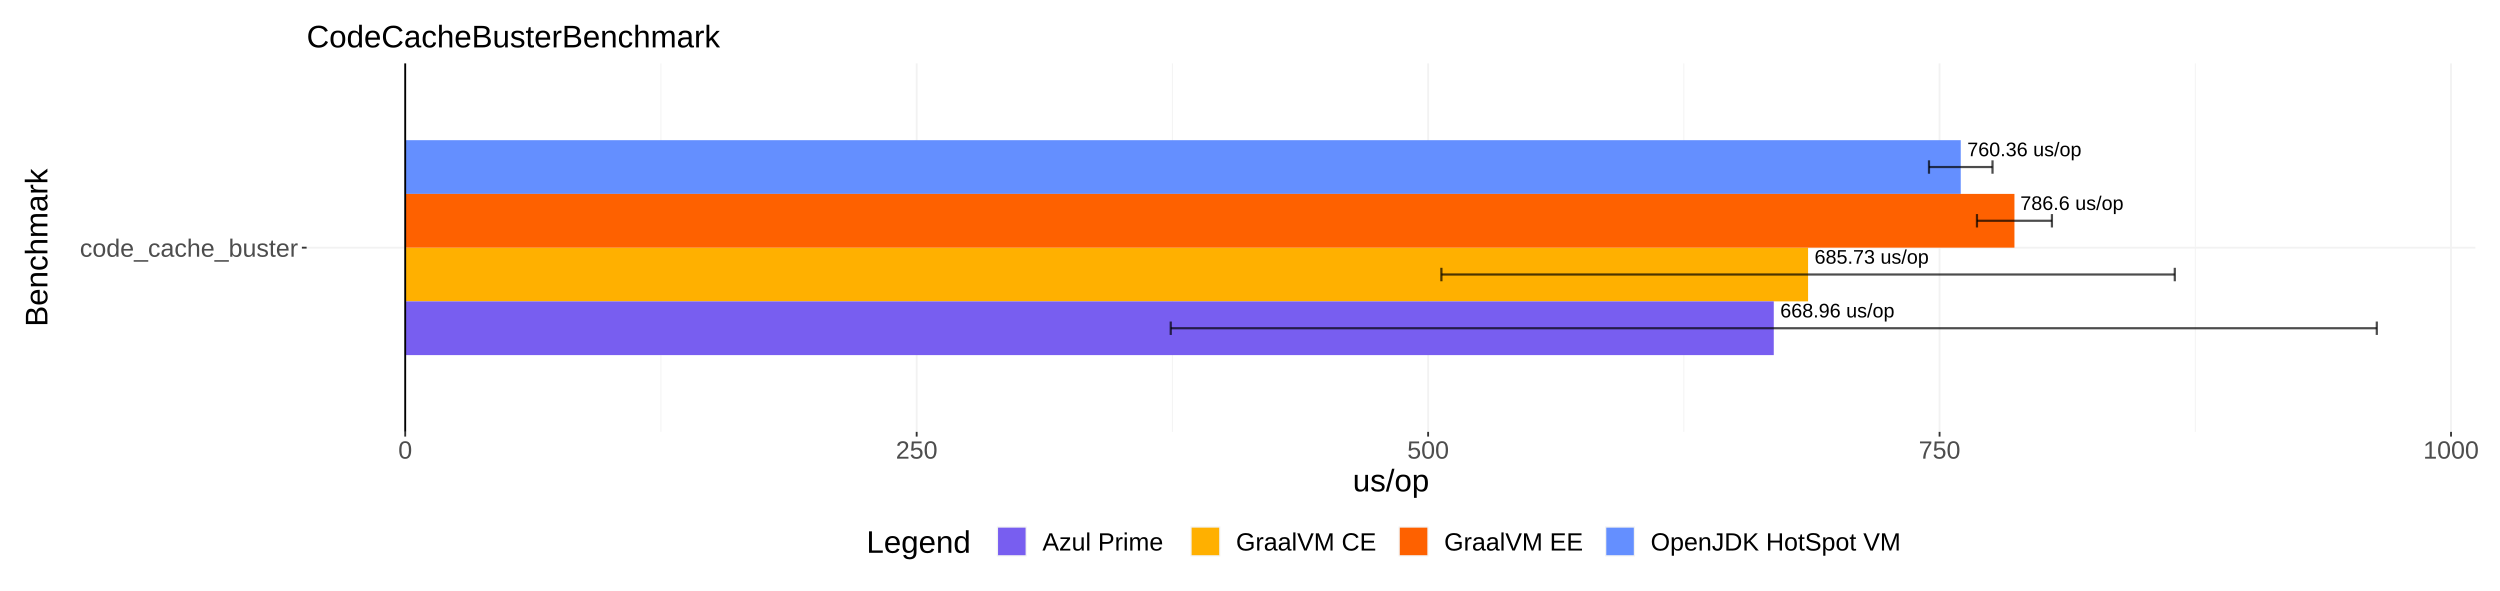
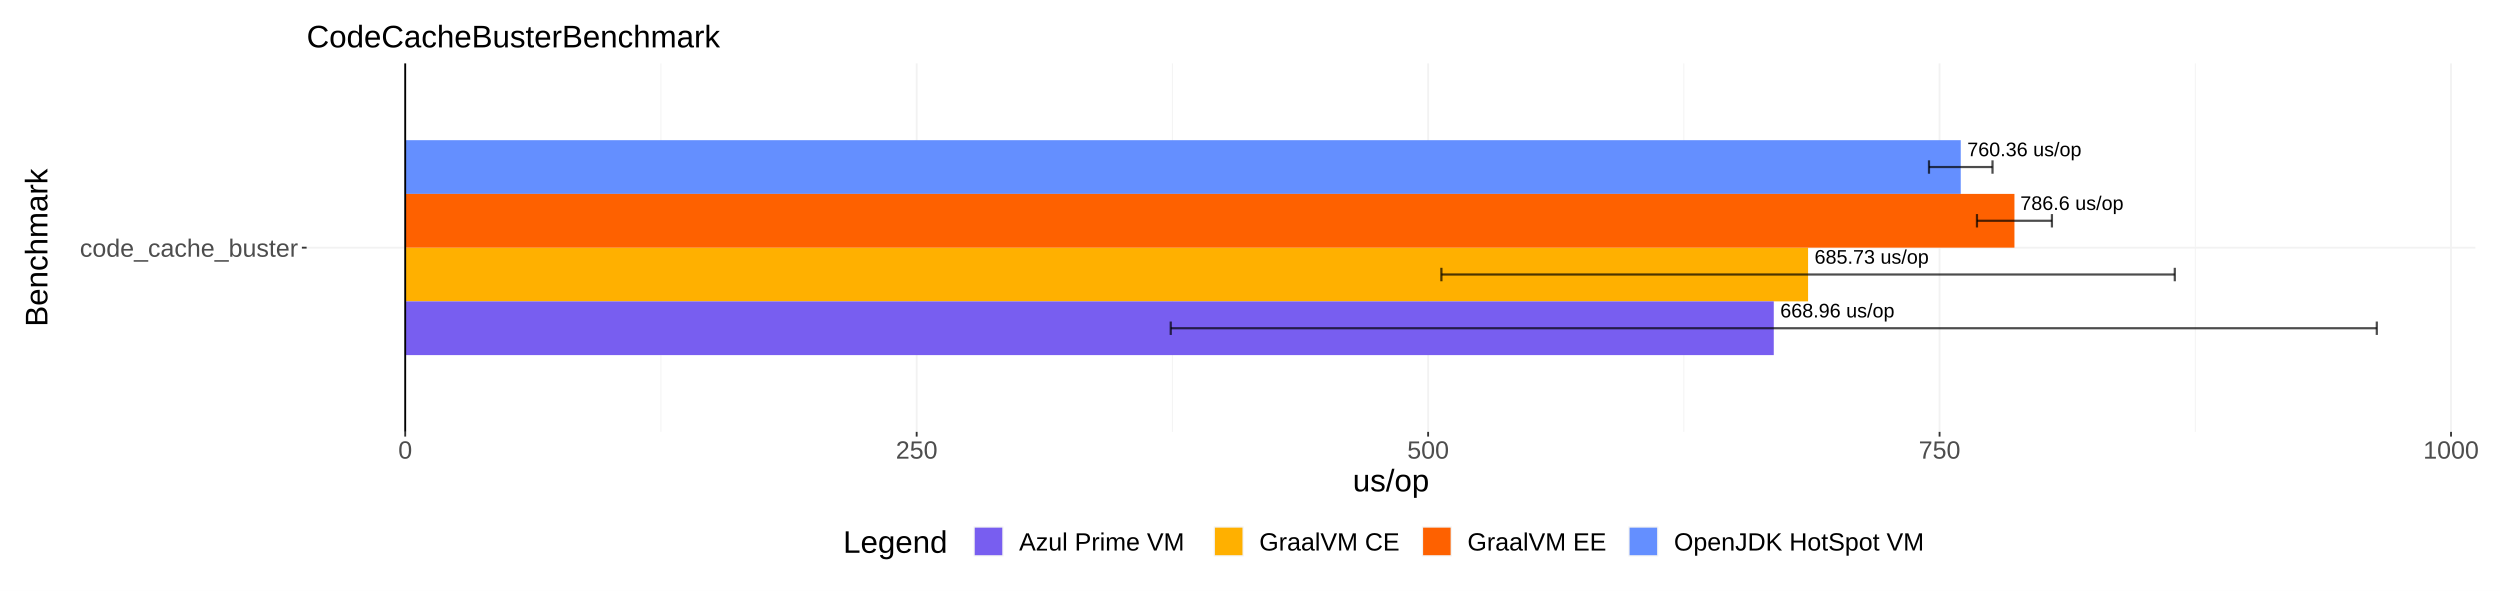
<svg xmlns="http://www.w3.org/2000/svg" class="svglite" width="1440.00pt" height="340.16pt" viewBox="0 0 1440.00 340.16">
  <defs>
    <style type="text/css">
    .svglite line, .svglite polyline, .svglite polygon, .svglite path, .svglite rect, .svglite circle {
      fill: none;
      stroke: #000000;
      stroke-linecap: round;
      stroke-linejoin: round;
      stroke-miterlimit: 10.00;
    }
    .svglite text {
      white-space: pre;
    }
  </style>
  </defs>
  <rect width="100%" height="100%" style="stroke: none; fill: #FFFFFF;" />
  <defs>
    <clipPath id="cpMC4wMHwxNDQwLjAwfDAuMDB8MzQwLjE2">
      <rect x="0.00" y="0.00" width="1440.00" height="340.16" />
    </clipPath>
  </defs>
  <g clip-path="url(#cpMC4wMHwxNDQwLjAwfDAuMDB8MzQwLjE2)">
    <rect x="-0" y="-0" width="1440.00" height="340.16" style="stroke-width: 1.07; stroke: #FFFFFF; fill: #FFFFFF;" />
    <rect x="176.62" y="36.52" width="1249.20" height="212.24" style="stroke-width: 1.07; stroke: none;" />
    <polyline points="380.70,248.76 380.70,36.52 " style="stroke-width: 0.53; stroke: #F2F2F2; stroke-linecap: butt;" />
    <polyline points="675.30,248.76 675.30,36.52 " style="stroke-width: 0.53; stroke: #F2F2F2; stroke-linecap: butt;" />
    <polyline points="969.89,248.76 969.89,36.52 " style="stroke-width: 0.53; stroke: #F2F2F2; stroke-linecap: butt;" />
    <polyline points="1264.49,248.76 1264.49,36.52 " style="stroke-width: 0.53; stroke: #F2F2F2; stroke-linecap: butt;" />
    <polyline points="176.62,142.64 1425.83,142.64 " style="stroke-width: 1.07; stroke: #F2F2F2; stroke-linecap: butt;" />
    <polyline points="233.40,248.76 233.40,36.52 " style="stroke-width: 1.07; stroke: #F2F2F2; stroke-linecap: butt;" />
    <polyline points="528.00,248.76 528.00,36.52 " style="stroke-width: 1.07; stroke: #F2F2F2; stroke-linecap: butt;" />
    <polyline points="822.60,248.76 822.60,36.52 " style="stroke-width: 1.07; stroke: #F2F2F2; stroke-linecap: butt;" />
    <polyline points="1117.19,248.76 1117.19,36.52 " style="stroke-width: 1.07; stroke: #F2F2F2; stroke-linecap: butt;" />
    <polyline points="1411.79,248.76 1411.79,36.52 " style="stroke-width: 1.07; stroke: #F2F2F2; stroke-linecap: butt;" />
    <rect x="233.40" y="80.74" width="895.99" height="30.95" style="stroke-width: 1.07; stroke: none; stroke-linecap: butt; stroke-linejoin: miter; fill: #648FFF;" />
    <rect x="233.40" y="142.64" width="808.05" height="30.95" style="stroke-width: 1.07; stroke: none; stroke-linecap: butt; stroke-linejoin: miter; fill: #FFB000;" />
    <rect x="233.40" y="111.69" width="926.92" height="30.95" style="stroke-width: 1.07; stroke: none; stroke-linecap: butt; stroke-linejoin: miter; fill: #FE6100;" />
    <rect x="233.40" y="173.59" width="788.29" height="30.95" style="stroke-width: 1.07; stroke: none; stroke-linecap: butt; stroke-linejoin: miter; fill: #785EF0;" />
    <text x="1133.13" y="89.99" style="font-size: 11.38px; font-family: &quot;Liberation Sans&quot;;" textLength="74.56px" lengthAdjust="spacingAndGlyphs">760.36 us/op</text>
    <text x="1045.18" y="151.90" style="font-size: 11.38px; font-family: &quot;Liberation Sans&quot;;" textLength="74.56px" lengthAdjust="spacingAndGlyphs">685.73 us/op</text>
    <text x="1163.69" y="120.94" style="font-size: 11.38px; font-family: &quot;Liberation Sans&quot;;" textLength="67.32px" lengthAdjust="spacingAndGlyphs">786.6 us/op</text>
    <text x="1025.42" y="182.85" style="font-size: 11.38px; font-family: &quot;Liberation Sans&quot;;" textLength="74.56px" lengthAdjust="spacingAndGlyphs">668.96 us/op</text>
    <polyline points="1147.69,100.08 1147.69,92.35 " style="stroke-width: 1.28; stroke: #000000; stroke-opacity: 0.70; stroke-linecap: butt;" />
    <polyline points="1147.69,96.21 1111.10,96.21 " style="stroke-width: 1.28; stroke: #000000; stroke-opacity: 0.70; stroke-linecap: butt;" />
    <polyline points="1111.10,100.08 1111.10,92.35 " style="stroke-width: 1.28; stroke: #000000; stroke-opacity: 0.70; stroke-linecap: butt;" />
    <polyline points="1252.68,161.99 1252.68,154.25 " style="stroke-width: 1.28; stroke: #000000; stroke-opacity: 0.70; stroke-linecap: butt;" />
    <polyline points="1252.68,158.12 830.24,158.12 " style="stroke-width: 1.28; stroke: #000000; stroke-opacity: 0.70; stroke-linecap: butt;" />
    <polyline points="830.24,161.99 830.24,154.25 " style="stroke-width: 1.28; stroke: #000000; stroke-opacity: 0.70; stroke-linecap: butt;" />
    <polyline points="1181.91,131.03 1181.91,123.30 " style="stroke-width: 1.28; stroke: #000000; stroke-opacity: 0.70; stroke-linecap: butt;" />
    <polyline points="1181.91,127.17 1138.73,127.17 " style="stroke-width: 1.28; stroke: #000000; stroke-opacity: 0.70; stroke-linecap: butt;" />
    <polyline points="1138.73,131.03 1138.73,123.30 " style="stroke-width: 1.28; stroke: #000000; stroke-opacity: 0.70; stroke-linecap: butt;" />
    <polyline points="1369.04,192.94 1369.04,185.20 " style="stroke-width: 1.28; stroke: #000000; stroke-opacity: 0.70; stroke-linecap: butt;" />
    <polyline points="1369.04,189.07 674.35,189.07 " style="stroke-width: 1.28; stroke: #000000; stroke-opacity: 0.70; stroke-linecap: butt;" />
    <polyline points="674.35,192.94 674.35,185.20 " style="stroke-width: 1.28; stroke: #000000; stroke-opacity: 0.70; stroke-linecap: butt;" />
    <line x1="233.40" y1="248.76" x2="233.40" y2="36.52" style="stroke-width: 1.07; stroke-linecap: butt;" />
    <text x="171.69" y="147.89" text-anchor="end" style="font-size: 14.40px;fill: #4D4D4D; font-family: &quot;Liberation Sans&quot;;" textLength="137.91px" lengthAdjust="spacingAndGlyphs">code_cache_buster</text>
    <polyline points="173.88,142.64 176.62,142.64 " style="stroke-width: 1.07; stroke: #333333; stroke-linecap: butt;" />
    <polyline points="233.40,251.50 233.40,248.76 " style="stroke-width: 1.07; stroke: #333333; stroke-linecap: butt;" />
    <polyline points="528.00,251.50 528.00,248.76 " style="stroke-width: 1.07; stroke: #333333; stroke-linecap: butt;" />
    <polyline points="822.60,251.50 822.60,248.76 " style="stroke-width: 1.07; stroke: #333333; stroke-linecap: butt;" />
    <polyline points="1117.19,251.50 1117.19,248.76 " style="stroke-width: 1.07; stroke: #333333; stroke-linecap: butt;" />
    <polyline points="1411.79,251.50 1411.79,248.76 " style="stroke-width: 1.07; stroke: #333333; stroke-linecap: butt;" />
    <text x="233.40" y="264.18" text-anchor="middle" style="font-size: 14.40px;fill: #4D4D4D; font-family: &quot;Liberation Sans&quot;;" textLength="9.16px" lengthAdjust="spacingAndGlyphs">0</text>
    <text x="528.00" y="264.18" text-anchor="middle" style="font-size: 14.40px;fill: #4D4D4D; font-family: &quot;Liberation Sans&quot;;" textLength="27.48px" lengthAdjust="spacingAndGlyphs">250</text>
    <text x="822.60" y="264.18" text-anchor="middle" style="font-size: 14.40px;fill: #4D4D4D; font-family: &quot;Liberation Sans&quot;;" textLength="27.48px" lengthAdjust="spacingAndGlyphs">500</text>
    <text x="1117.19" y="264.18" text-anchor="middle" style="font-size: 14.40px;fill: #4D4D4D; font-family: &quot;Liberation Sans&quot;;" textLength="27.48px" lengthAdjust="spacingAndGlyphs">750</text>
    <text x="1411.79" y="264.18" text-anchor="middle" style="font-size: 14.40px;fill: #4D4D4D; font-family: &quot;Liberation Sans&quot;;" textLength="36.63px" lengthAdjust="spacingAndGlyphs">1000</text>
    <text x="801.22" y="283.04" text-anchor="middle" style="font-size: 18.00px; font-family: &quot;Liberation Sans&quot;;" textLength="49.28px" lengthAdjust="spacingAndGlyphs">us/op</text>
    <text transform="translate(27.30,142.64) rotate(-90)" text-anchor="middle" style="font-size: 18.00px; font-family: &quot;Liberation Sans&quot;;" textLength="102.52px" lengthAdjust="spacingAndGlyphs">Benchmark</text>
-     <rect x="493.60" y="297.75" width="615.25" height="28.24" style="stroke-width: 1.07; stroke: none; fill: #FFFFFF;" />
-     <text x="499.08" y="318.43" style="font-size: 18.00px; font-family: &quot;Liberation Sans&quot;;" textLength="66.12px" lengthAdjust="spacingAndGlyphs">Legend</text>
-     <rect x="574.16" y="303.22" width="17.28" height="17.28" style="stroke-width: 1.07; stroke: none; fill: #F2F2F2;" />
-     <rect x="574.87" y="303.93" width="15.86" height="15.86" style="stroke-width: 1.07; stroke: none; stroke-linecap: butt; stroke-linejoin: miter; fill: #785EF0;" />
-     <rect x="685.67" y="303.22" width="17.28" height="17.28" style="stroke-width: 1.07; stroke: none; fill: #F2F2F2;" />
-     <rect x="686.38" y="303.93" width="15.86" height="15.86" style="stroke-width: 1.07; stroke: none; stroke-linecap: butt; stroke-linejoin: miter; fill: #FFB000;" />
-     <rect x="805.57" y="303.22" width="17.28" height="17.28" style="stroke-width: 1.07; stroke: none; fill: #F2F2F2;" />
-     <rect x="806.28" y="303.93" width="15.86" height="15.86" style="stroke-width: 1.07; stroke: none; stroke-linecap: butt; stroke-linejoin: miter; fill: #FE6100;" />
-     <rect x="924.51" y="303.22" width="17.28" height="17.28" style="stroke-width: 1.07; stroke: none; fill: #F2F2F2;" />
-     <rect x="925.22" y="303.93" width="15.86" height="15.86" style="stroke-width: 1.07; stroke: none; stroke-linecap: butt; stroke-linejoin: miter; fill: #648FFF;" />
-     <text x="600.41" y="317.11" style="font-size: 14.40px; font-family: &quot;Liberation Sans&quot;;" textLength="76.30px" lengthAdjust="spacingAndGlyphs">Azul Prime</text>
-     <text x="711.92" y="317.11" style="font-size: 14.40px; font-family: &quot;Liberation Sans&quot;;" textLength="84.69px" lengthAdjust="spacingAndGlyphs">GraalVM CE</text>
-     <text x="831.82" y="317.11" style="font-size: 14.40px; font-family: &quot;Liberation Sans&quot;;" textLength="83.73px" lengthAdjust="spacingAndGlyphs">GraalVM EE</text>
-     <text x="950.76" y="317.11" style="font-size: 14.40px; font-family: &quot;Liberation Sans&quot;;" textLength="152.61px" lengthAdjust="spacingAndGlyphs">OpenJDK HotSpot VM</text>
+     <rect x="480.18" y="297.75" width="642.09" height="28.24" style="stroke-width: 1.07; stroke: none; fill: #FFFFFF;" />
+     <text x="485.66" y="318.43" style="font-size: 18.00px; font-family: &quot;Liberation Sans&quot;;" textLength="66.12px" lengthAdjust="spacingAndGlyphs">Legend</text>
+     <rect x="560.74" y="303.22" width="17.28" height="17.28" style="stroke-width: 1.07; stroke: none; fill: #F2F2F2;" />
+     <rect x="561.45" y="303.93" width="15.86" height="15.86" style="stroke-width: 1.07; stroke: none; stroke-linecap: butt; stroke-linejoin: miter; fill: #785EF0;" />
+     <rect x="699.09" y="303.22" width="17.28" height="17.28" style="stroke-width: 1.07; stroke: none; fill: #F2F2F2;" />
+     <rect x="699.80" y="303.93" width="15.86" height="15.86" style="stroke-width: 1.07; stroke: none; stroke-linecap: butt; stroke-linejoin: miter; fill: #FFB000;" />
+     <rect x="818.99" y="303.22" width="17.28" height="17.28" style="stroke-width: 1.07; stroke: none; fill: #F2F2F2;" />
+     <rect x="819.70" y="303.93" width="15.86" height="15.86" style="stroke-width: 1.07; stroke: none; stroke-linecap: butt; stroke-linejoin: miter; fill: #FE6100;" />
+     <rect x="937.93" y="303.22" width="17.28" height="17.28" style="stroke-width: 1.07; stroke: none; fill: #F2F2F2;" />
+     <rect x="938.64" y="303.93" width="15.86" height="15.86" style="stroke-width: 1.07; stroke: none; stroke-linecap: butt; stroke-linejoin: miter; fill: #648FFF;" />
+     <text x="586.99" y="317.11" style="font-size: 14.40px; font-family: &quot;Liberation Sans&quot;;" textLength="103.13px" lengthAdjust="spacingAndGlyphs">Azul Prime VM</text>
+     <text x="725.34" y="317.11" style="font-size: 14.40px; font-family: &quot;Liberation Sans&quot;;" textLength="84.69px" lengthAdjust="spacingAndGlyphs">GraalVM CE</text>
+     <text x="845.24" y="317.11" style="font-size: 14.40px; font-family: &quot;Liberation Sans&quot;;" textLength="83.73px" lengthAdjust="spacingAndGlyphs">GraalVM EE</text>
+     <text x="964.18" y="317.11" style="font-size: 14.40px; font-family: &quot;Liberation Sans&quot;;" textLength="152.61px" lengthAdjust="spacingAndGlyphs">OpenJDK HotSpot VM</text>
    <text x="176.62" y="27.30" style="font-size: 18.00px; font-family: &quot;Liberation Sans&quot;;" textLength="263.25px" lengthAdjust="spacingAndGlyphs">CodeCacheBusterBenchmark</text>
  </g>
</svg>
